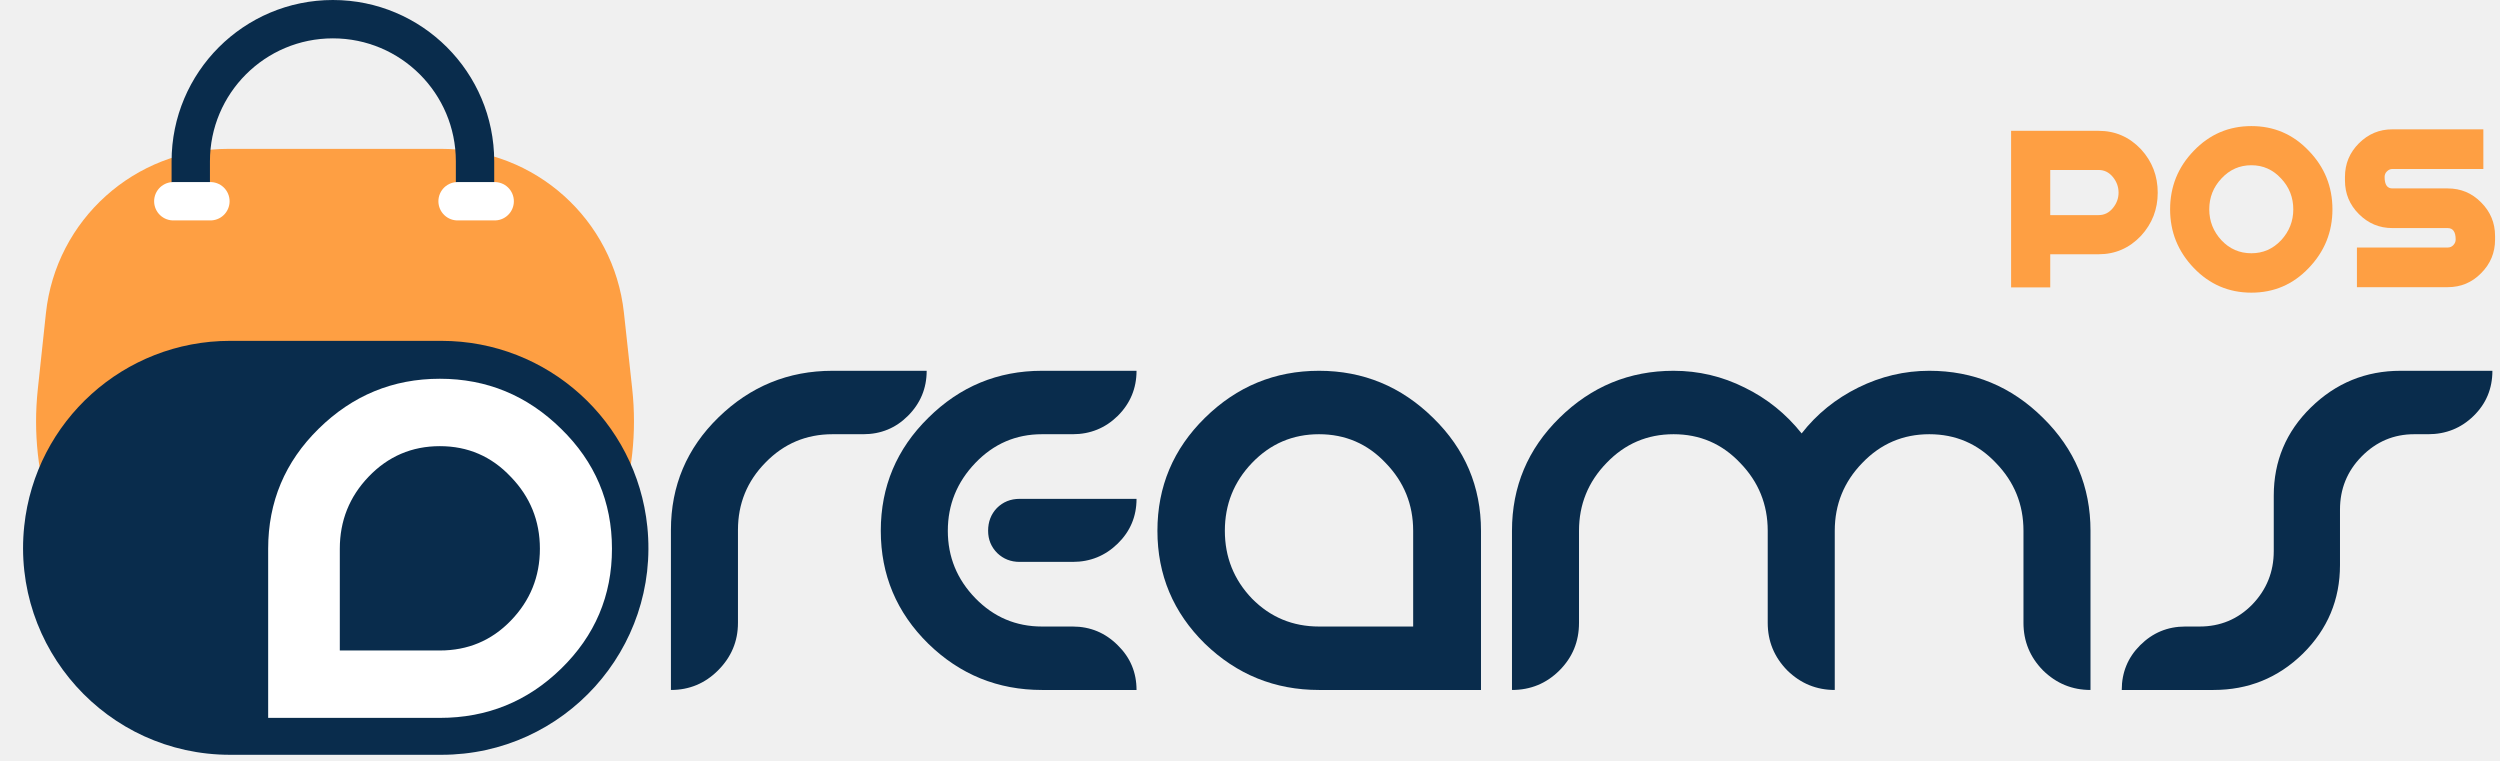
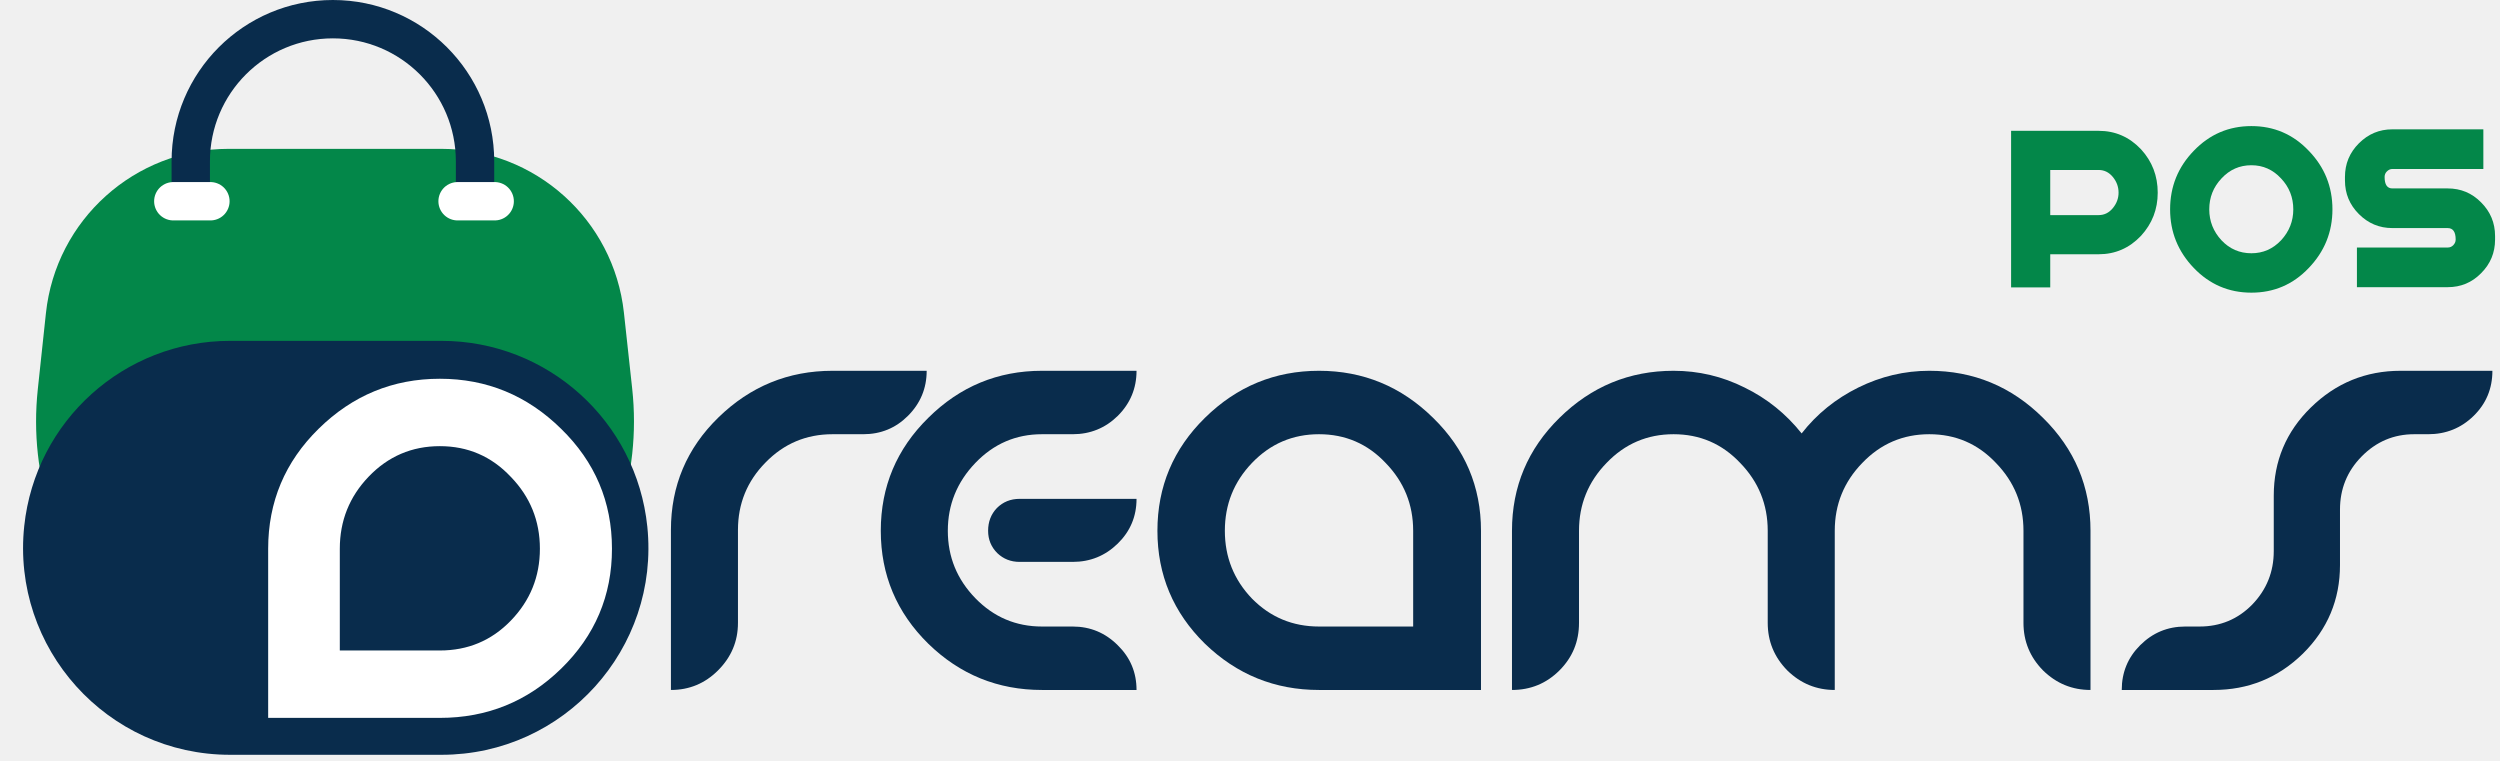
<svg xmlns="http://www.w3.org/2000/svg" width="391" height="119" viewBox="0 0 391 119" fill="none">
  <path d="M115.417 82.888C115.417 78.77 116.852 75.255 119.722 72.343C122.593 69.389 126.087 67.912 130.205 67.912H135.01C137.756 67.912 140.085 66.956 141.999 65.042C143.954 63.087 144.932 60.736 144.932 57.991H130.205C123.3 57.991 117.351 60.424 112.359 65.291C107.409 70.117 104.933 75.983 104.933 82.888V107.911C107.804 107.911 110.258 106.891 112.297 104.853C114.377 102.773 115.417 100.298 115.417 97.427V82.888Z" fill="#092C4C" />
  <path d="M162.965 107.911C156.059 107.911 150.131 105.498 145.181 100.672C140.231 95.805 137.755 89.919 137.755 83.013C137.755 76.108 140.231 70.221 145.181 65.354C150.131 60.445 156.059 57.991 162.965 57.991H177.754C177.754 60.736 176.776 63.087 174.821 65.042C172.866 66.956 170.515 67.912 167.77 67.912H162.965C158.888 67.912 155.415 69.41 152.544 72.405C149.674 75.4 148.239 78.936 148.239 83.013C148.239 87.09 149.674 90.605 152.544 93.559C155.415 96.512 158.888 97.989 162.965 97.989H167.77C170.515 97.989 172.866 98.967 174.821 100.922C176.776 102.835 177.754 105.165 177.754 107.911H162.965ZM159.471 78.021H177.754C177.754 80.767 176.776 83.096 174.821 85.01C172.866 86.924 170.515 87.88 167.77 87.88H159.471C158.098 87.88 156.933 87.423 155.976 86.507C155.019 85.551 154.541 84.386 154.541 83.013C154.541 81.599 154.999 80.413 155.914 79.456C156.871 78.499 158.056 78.021 159.471 78.021Z" fill="#092C4C" />
  <path d="M231.627 83.013V107.911H206.293C199.387 107.911 193.439 105.498 188.447 100.672C183.496 95.805 181.021 89.919 181.021 83.013C181.021 76.108 183.496 70.221 188.447 65.354C193.439 60.445 199.387 57.991 206.293 57.991C213.199 57.991 219.147 60.445 224.139 65.354C229.131 70.221 231.627 76.108 231.627 83.013ZM221.019 97.989V83.013C221.019 78.895 219.584 75.359 216.714 72.405C213.885 69.41 210.411 67.912 206.293 67.912C202.175 67.912 198.68 69.41 195.81 72.405C192.981 75.359 191.567 78.895 191.567 83.013C191.567 87.132 192.981 90.668 195.81 93.621C198.68 96.533 202.175 97.989 206.293 97.989H221.019Z" fill="#092C4C" />
  <path d="M286.956 83.013V107.911C284.085 107.911 281.61 106.891 279.53 104.853C277.492 102.773 276.472 100.298 276.472 97.427V83.013C276.472 78.895 275.037 75.359 272.167 72.405C269.338 69.41 265.864 67.912 261.746 67.912C257.628 67.912 254.133 69.41 251.263 72.405C248.393 75.359 246.957 78.895 246.957 83.013V97.427C246.957 100.339 245.938 102.815 243.9 104.853C241.861 106.891 239.386 107.911 236.474 107.911V83.013C236.474 76.108 238.949 70.221 243.9 65.354C248.892 60.445 254.84 57.991 261.746 57.991C265.656 57.991 269.359 58.864 272.853 60.611C276.348 62.317 279.322 64.709 281.776 67.787C284.148 64.751 287.101 62.359 290.637 60.611C294.173 58.864 297.876 57.991 301.744 57.991C308.65 57.991 314.578 60.445 319.529 65.354C324.479 70.221 326.954 76.108 326.954 83.013V107.911C324.084 107.911 321.608 106.891 319.529 104.853C317.49 102.773 316.471 100.298 316.471 97.427V83.013C316.471 78.895 315.036 75.359 312.165 72.405C309.336 69.41 305.863 67.912 301.744 67.912C297.626 67.912 294.132 69.41 291.261 72.405C288.391 75.359 286.956 78.895 286.956 83.013Z" fill="#092C4C" />
  <path d="M355.616 77.522C355.616 72.114 357.55 67.517 361.419 63.731C365.329 59.904 370.009 57.991 375.459 57.991H389.811C389.811 60.778 388.833 63.128 386.878 65.042C384.923 66.956 382.552 67.912 379.765 67.912H377.581C374.377 67.912 371.632 69.077 369.344 71.407C367.097 73.695 365.974 76.461 365.974 79.706V88.379C365.974 93.787 364.04 98.405 360.171 102.232C356.302 106.018 351.643 107.911 346.193 107.911H331.841C331.841 105.165 332.798 102.835 334.712 100.922C336.667 98.967 339.017 97.989 341.763 97.989H344.009C347.254 97.989 350 96.845 352.246 94.557C354.493 92.228 355.616 89.44 355.616 86.195V77.522Z" fill="#092C4C" />
-   <path d="M328.224 20.461C330.824 20.461 333.034 21.423 334.854 23.347C336.596 25.245 337.467 27.507 337.467 30.133C337.467 32.733 336.596 34.982 334.854 36.88C333.034 38.804 330.824 39.766 328.224 39.766H320.658V44.953H314.535V20.461H328.224ZM328.224 33.643C329.108 33.643 329.849 33.279 330.447 32.551C331.045 31.823 331.344 31.017 331.344 30.133C331.344 29.223 331.045 28.404 330.447 27.676C329.849 26.948 329.108 26.584 328.224 26.584H320.658V33.643H328.224Z" fill="#FE9F43" />
-   <path d="M352.119 19.72C355.655 19.72 358.645 21.007 361.089 23.581C363.559 26.129 364.794 29.184 364.794 32.746C364.794 36.282 363.559 39.337 361.089 41.911C358.645 44.485 355.655 45.772 352.119 45.772C348.583 45.772 345.58 44.485 343.11 41.911C340.64 39.337 339.405 36.282 339.405 32.746C339.405 29.184 340.64 26.129 343.11 23.581C345.58 21.007 348.583 19.72 352.119 19.72ZM352.119 39.61C353.939 39.61 355.486 38.934 356.76 37.582C358.034 36.204 358.671 34.592 358.671 32.746C358.671 30.874 358.034 29.262 356.76 27.91C355.486 26.532 353.939 25.843 352.119 25.843C350.273 25.843 348.713 26.532 347.439 27.91C346.165 29.262 345.528 30.874 345.528 32.746C345.528 34.592 346.165 36.204 347.439 37.582C348.713 38.934 350.273 39.61 352.119 39.61Z" fill="#FE9F43" />
-   <path d="M372.952 27.676C372.952 28.872 373.355 29.47 374.161 29.47H382.819C384.873 29.47 386.615 30.198 388.045 31.654C389.501 33.11 390.229 34.865 390.229 36.919V37.465C390.229 39.519 389.501 41.274 388.045 42.73C386.615 44.186 384.873 44.914 382.819 44.914H368.623V38.713H382.819C383.157 38.713 383.443 38.596 383.677 38.362C383.937 38.102 384.067 37.803 384.067 37.465C384.067 36.269 383.651 35.671 382.819 35.671H374.161C372.133 35.671 370.391 34.943 368.935 33.487C367.479 32.031 366.751 30.276 366.751 28.222V27.676C366.751 25.622 367.479 23.867 368.935 22.411C370.391 20.955 372.133 20.227 374.161 20.227H388.396V26.428H374.161C373.849 26.428 373.563 26.558 373.303 26.818C373.069 27.052 372.952 27.338 372.952 27.676Z" fill="#FE9F43" />
-   <path d="M7.183 48.979C8.743 34.365 21.075 23.28 35.773 23.28H69.016C83.68 23.28 95.991 34.322 97.58 48.9L98.874 60.775C101.888 88.436 80.223 112.59 52.399 112.59C24.615 112.59 2.962 88.502 5.912 60.876L7.183 48.979Z" fill="#FE9F43" />
+   <path d="M328.224 20.461C330.824 20.461 333.034 21.423 334.854 23.347C336.596 25.245 337.467 27.507 337.467 30.133C337.467 32.733 336.596 34.982 334.854 36.88C333.034 38.804 330.824 39.766 328.224 39.766H320.658V44.953H314.535V20.461H328.224ZM328.224 33.643C329.108 33.643 329.849 33.279 330.447 32.551C331.045 31.823 331.344 31.017 331.344 30.133C331.344 29.223 331.045 28.404 330.447 27.676C329.849 26.948 329.108 26.584 328.224 26.584H320.658V33.643H328.224Z" fill="#038749" />
+   <path d="M352.119 19.72C355.655 19.72 358.645 21.007 361.089 23.581C363.559 26.129 364.794 29.184 364.794 32.746C364.794 36.282 363.559 39.337 361.089 41.911C358.645 44.485 355.655 45.772 352.119 45.772C348.583 45.772 345.58 44.485 343.11 41.911C340.64 39.337 339.405 36.282 339.405 32.746C339.405 29.184 340.64 26.129 343.11 23.581C345.58 21.007 348.583 19.72 352.119 19.72ZM352.119 39.61C353.939 39.61 355.486 38.934 356.76 37.582C358.034 36.204 358.671 34.592 358.671 32.746C358.671 30.874 358.034 29.262 356.76 27.91C355.486 26.532 353.939 25.843 352.119 25.843C350.273 25.843 348.713 26.532 347.439 27.91C346.165 29.262 345.528 30.874 345.528 32.746C345.528 34.592 346.165 36.204 347.439 37.582C348.713 38.934 350.273 39.61 352.119 39.61Z" fill="#038749" />
+   <path d="M372.952 27.676C372.952 28.872 373.355 29.47 374.161 29.47H382.819C384.873 29.47 386.615 30.198 388.045 31.654C389.501 33.11 390.229 34.865 390.229 36.919V37.465C390.229 39.519 389.501 41.274 388.045 42.73C386.615 44.186 384.873 44.914 382.819 44.914H368.623V38.713H382.819C383.157 38.713 383.443 38.596 383.677 38.362C383.937 38.102 384.067 37.803 384.067 37.465C384.067 36.269 383.651 35.671 382.819 35.671H374.161C372.133 35.671 370.391 34.943 368.935 33.487C367.479 32.031 366.751 30.276 366.751 28.222V27.676C366.751 25.622 367.479 23.867 368.935 22.411C370.391 20.955 372.133 20.227 374.161 20.227H388.396V26.428H374.161C373.849 26.428 373.563 26.558 373.303 26.818C373.069 27.052 372.952 27.338 372.952 27.676Z" fill="#038749" />
+   <path d="M7.183 48.979C8.743 34.365 21.075 23.28 35.773 23.28H69.016C83.68 23.28 95.991 34.322 97.58 48.9L98.874 60.775C101.888 88.436 80.223 112.59 52.399 112.59C24.615 112.59 2.962 88.502 5.912 60.876L7.183 48.979Z" fill="#038749" />
  <path d="M3.791 82.269C5.536 65.804 19.424 53.31 35.981 53.31H69.04C85.636 53.31 99.543 65.86 101.241 82.369C103.203 101.455 88.228 118.05 69.04 118.05H35.981C16.754 118.05 1.765 101.389 3.791 82.269Z" fill="#092C4C" />
  <path d="M74.295 29.52L74.295 25.23C74.295 12.953 64.342 3 52.065 3C39.788 3 29.835 12.953 29.835 25.23L29.835 29.52" stroke="#092C4C" stroke-width="6" stroke-linecap="round" />
  <path d="M41.941 85.824V112.277H68.793C76.174 112.277 82.495 109.714 87.755 104.587C93.059 99.415 95.711 93.161 95.711 85.824C95.711 78.487 93.059 72.232 87.755 67.061C82.451 61.845 76.13 59.237 68.793 59.237C61.456 59.237 55.135 61.845 49.831 67.061C44.571 72.232 41.941 78.487 41.941 85.824ZM53.146 101.736V85.824C53.146 81.448 54.649 77.691 57.654 74.553C60.704 71.37 64.417 69.779 68.793 69.779C73.169 69.779 76.859 71.37 79.865 74.553C82.915 77.691 84.44 81.448 84.44 85.824C84.44 90.2 82.915 93.957 79.865 97.095C76.859 100.189 73.169 101.736 68.793 101.736H53.146Z" fill="white" />
  <path d="M77.368 31.475L71.565 31.475" stroke="white" stroke-width="6" stroke-linecap="round" />
  <path d="M32.908 31.475L27.105 31.475" stroke="white" stroke-width="6" stroke-linecap="round" />
</svg>
